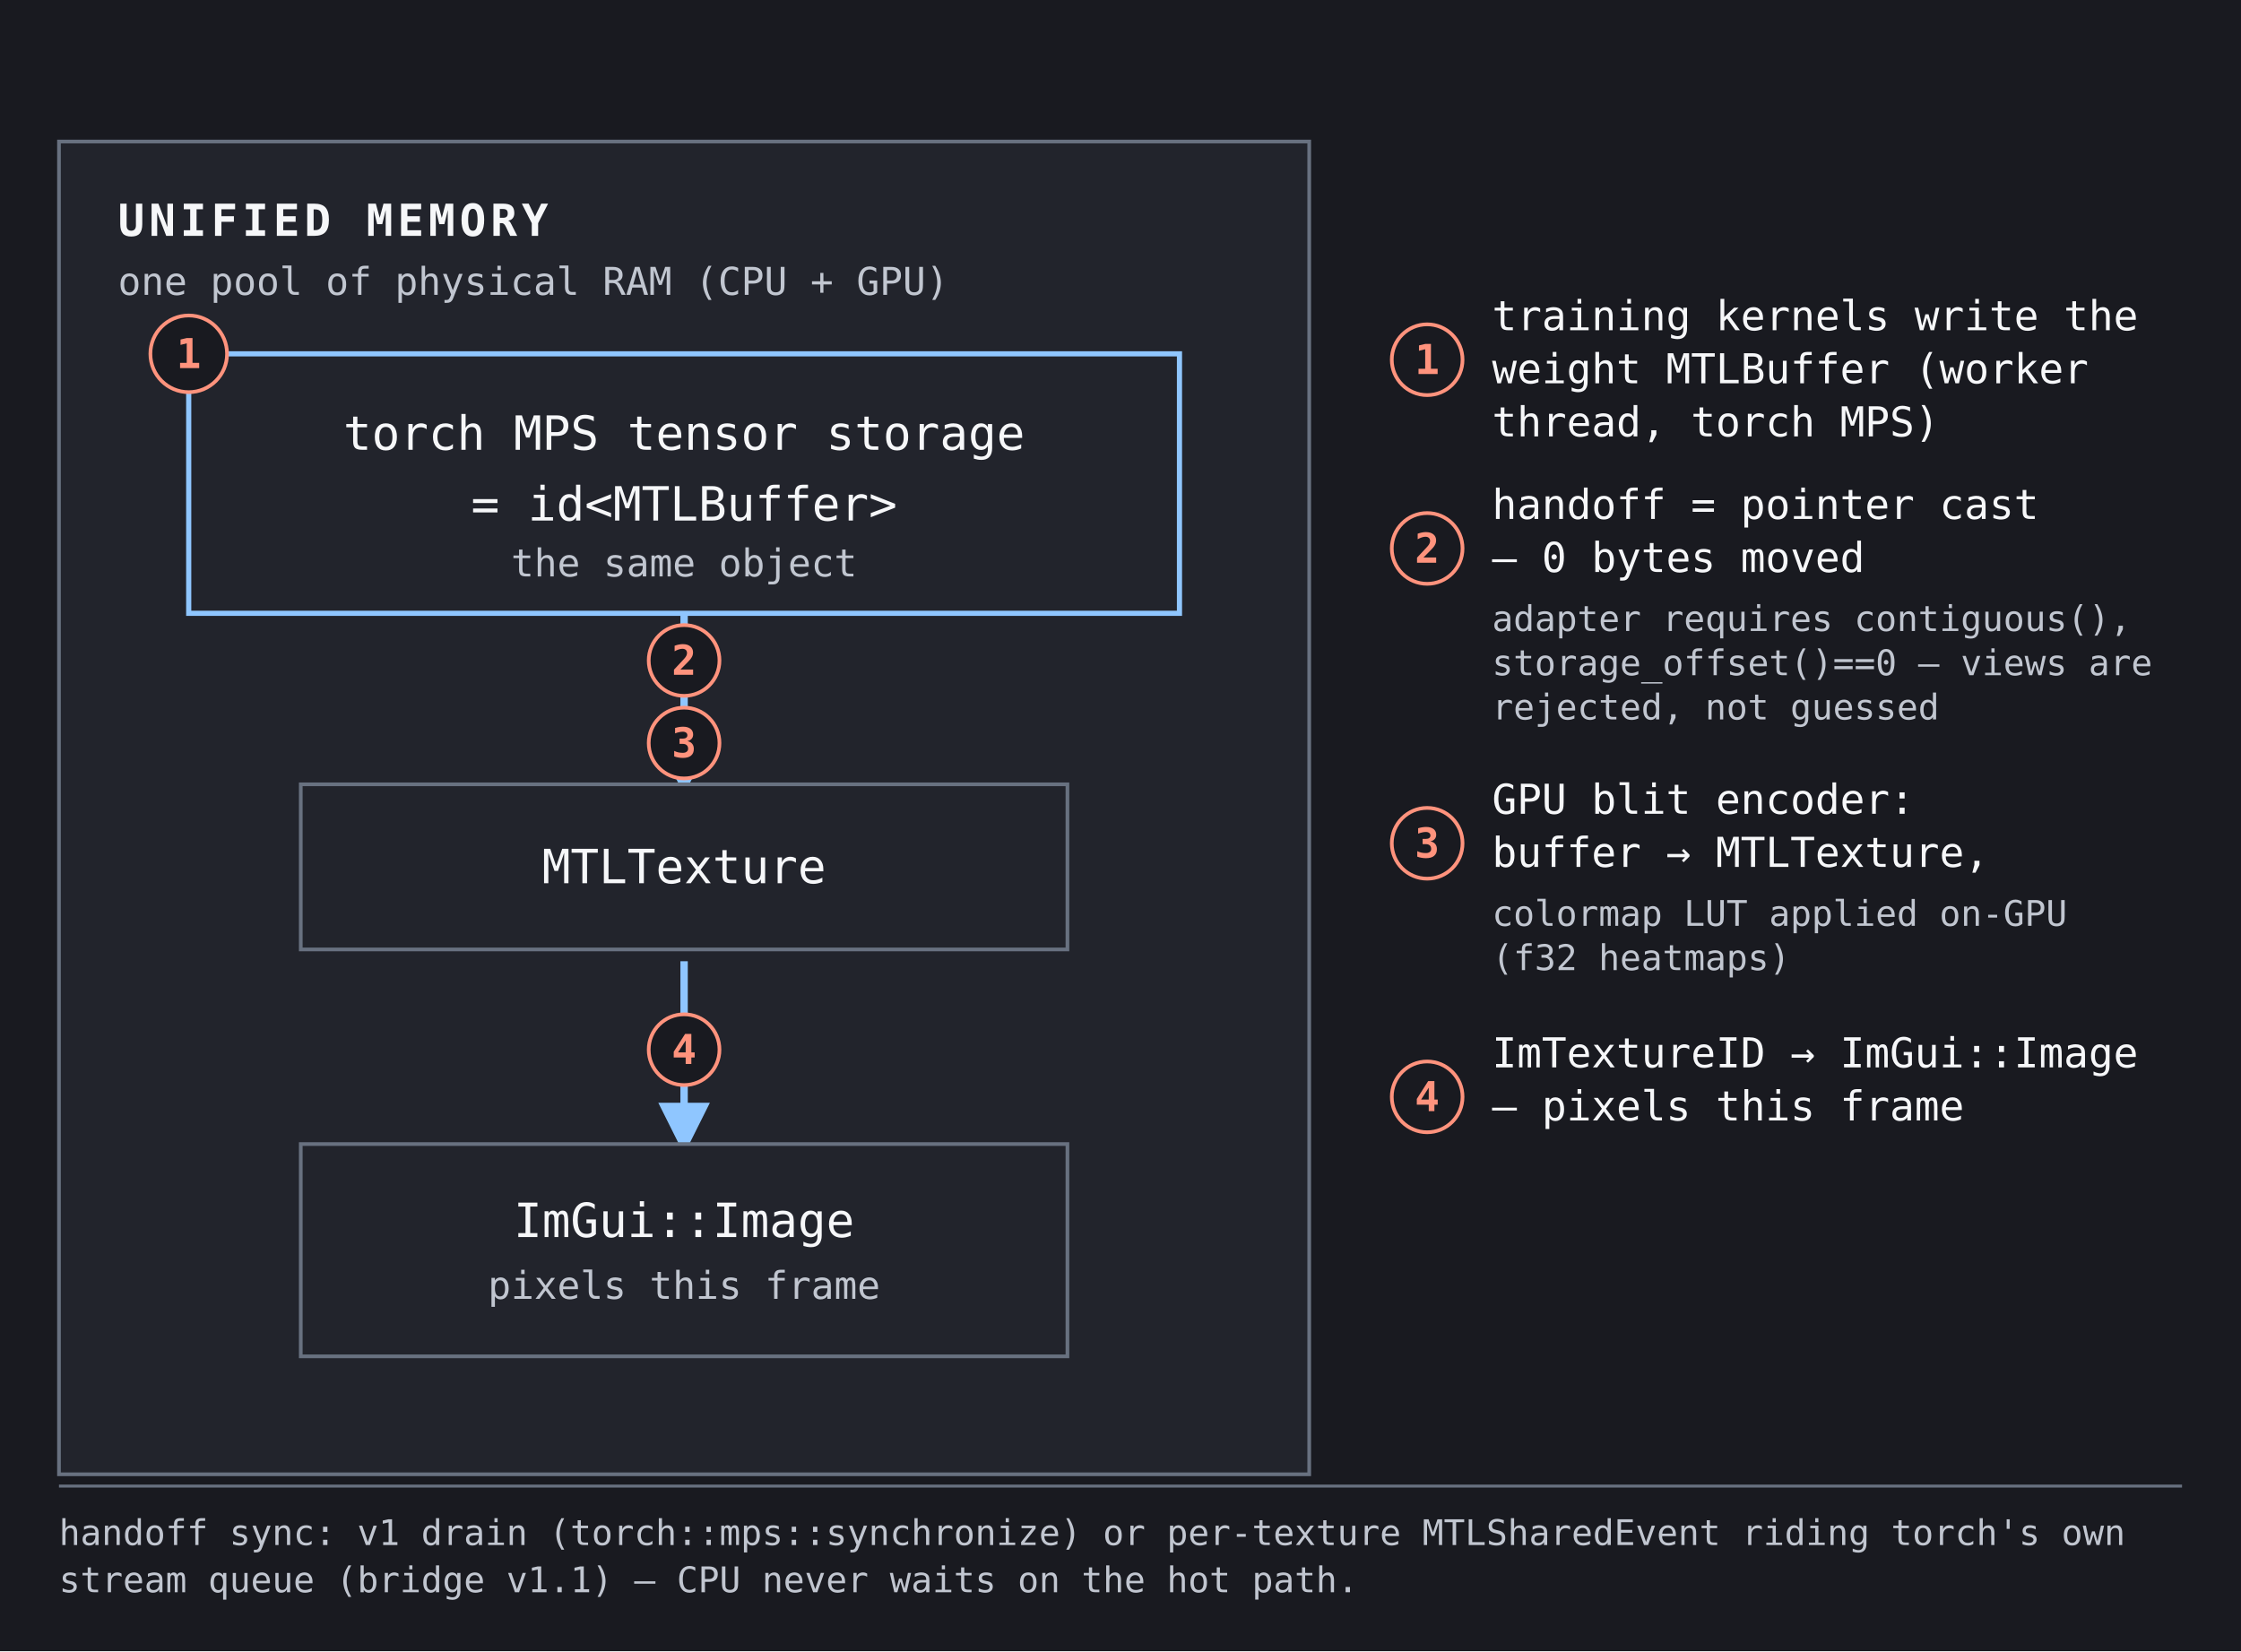
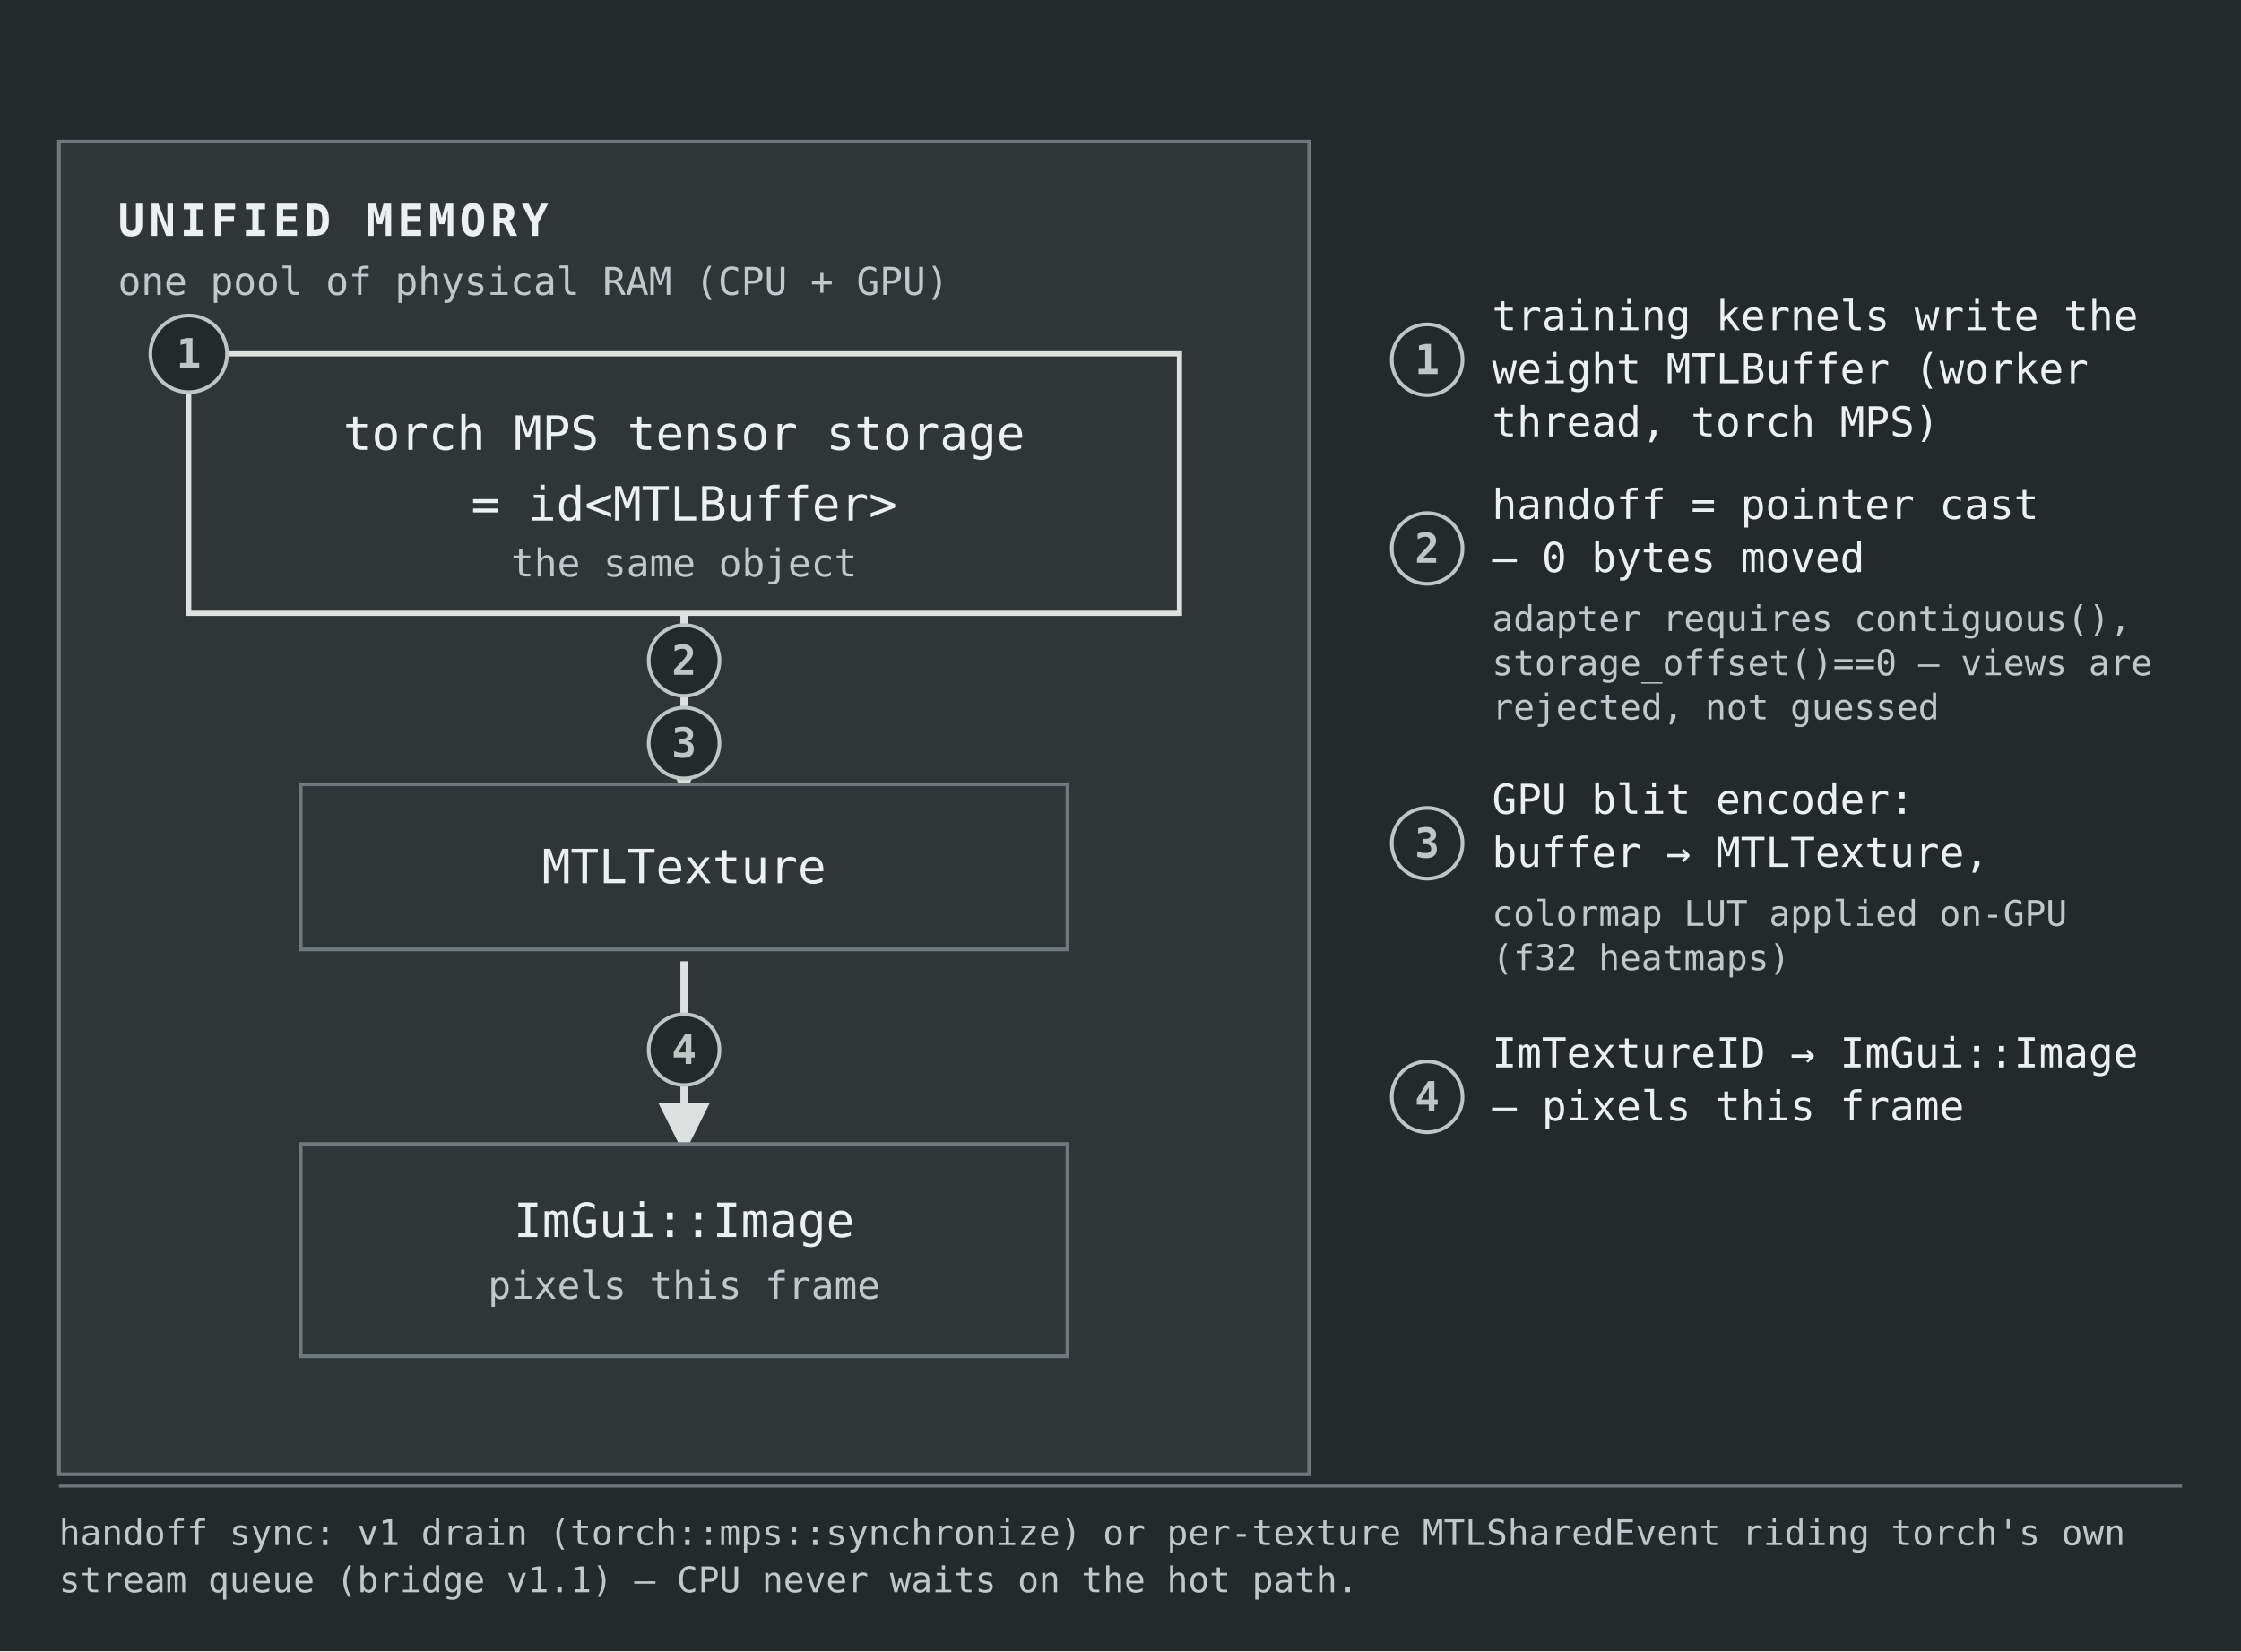
<svg xmlns="http://www.w3.org/2000/svg" viewBox="0 0 760 560" role="img" aria-label="Apple Silicon unified memory zero-copy path. Inside one pool of physical RAM shared by CPU and GPU, a torch MPS tensor's storage is the same object as an id&lt;MTLBuffer&gt;. Training kernels write that buffer; the handoff to the renderer is a pointer cast moving zero bytes; a GPU blit encoder turns the buffer into an MTLTexture with a colormap applied on-GPU; and ImGui draws it as pixels the same frame.">
  <style>
    text { font-family: ui-monospace, SFMono-Regular, Menlo, Consolas, monospace; }
-     .plane-t { fill:#F6F7F9; font-size:15px; font-weight:600; letter-spacing:1.5px; }
-     .plane-s { fill:#C1C6D0; font-size:13px; }
-     .boxlbl  { fill:#F6F7F9; font-size:16px; font-weight:500; }
-     .boxlbl2 { fill:#C1C6D0; font-size:13px; }
-     .steplbl { fill:#F6F7F9; font-size:14px; font-weight:500; }
-     .stepsub { fill:#C1C6D0; font-size:12px; }
-     .foot    { fill:#C1C6D0; font-size:12px; }
-     .box      { fill:#22242C; stroke:#687180; stroke-width:1.25; }
-     .box-glow { fill:#22242C; stroke:#8FC6FF; stroke-width:1.75; }
-     .p-glow   { fill:none; stroke:#8FC6FF; stroke-width:2.5; }
-     .num-c { fill:#191A20; stroke:#FF937D; stroke-width:1.25; }
-     .num-t { fill:#FF937D; font-size:14px; font-weight:600; }
+     .plane-t { fill:#EDF0F1; font-size:15px; font-weight:600; letter-spacing:1.5px; }
+     .plane-s { fill:#C1C7CA; font-size:13px; }
+     .boxlbl  { fill:#EDF0F1; font-size:16px; font-weight:500; }
+     .boxlbl2 { fill:#C1C7CA; font-size:13px; }
+     .steplbl { fill:#EDF0F1; font-size:14px; font-weight:500; }
+     .stepsub { fill:#C1C7CA; font-size:12px; }
+     .foot    { fill:#C1C7CA; font-size:12px; }
+     .box      { fill:#303638; stroke:#707A7E; stroke-width:1.25; }
+     .box-glow { fill:#303638; stroke:#DDE1DF; stroke-width:1.75; }
+     .p-glow   { fill:none; stroke:#DDE1DF; stroke-width:2.5; }
+     .num-c { fill:#24292B; stroke:#BFC6C3; stroke-width:1.25; }
+     .num-t { fill:#BFC6C3; font-size:14px; font-weight:600; }
  </style>
  <defs>
    <marker id="m-arrow" viewBox="0 0 10 10" refX="8" refY="5" markerWidth="7" markerHeight="7" orient="auto-start-reverse">
-       <path d="M0 0 L10 5 L0 10 z" fill="#8FC6FF" />
+       <path d="M0 0 L10 5 L0 10 z" fill="#DDE1DF" />
    </marker>
  </defs>
-   <rect width="760" height="560" fill="#191A20" />
-   <rect x="20" y="48" width="424" height="452" rx="0" fill="#22242C" stroke="#687180" stroke-width="1.25" />
+   <rect width="760" height="560" fill="#24292B" />
+   <rect x="20" y="48" width="424" height="452" rx="0" fill="#303638" stroke="#707A7E" stroke-width="1.25" />
  <text class="plane-t" x="40" y="80">UNIFIED MEMORY</text>
  <text class="plane-s" x="40" y="100">one pool of physical RAM (CPU + GPU)</text>
  <path class="p-glow" d="M232,208 V266" marker-end="url(#m-arrow)" />
  <path class="p-glow" d="M232,326 V388" marker-end="url(#m-arrow)" />
  <rect class="box-glow" x="64" y="120" width="336" height="88" rx="0" />
  <text class="boxlbl" x="232" y="147" text-anchor="middle" dominant-baseline="central">torch MPS tensor storage</text>
-   <text class="boxlbl" x="232" y="171" text-anchor="middle" dominant-baseline="central" fill="#8FC6FF">= id&lt;MTLBuffer&gt;</text>
+   <text class="boxlbl" x="232" y="171" text-anchor="middle" dominant-baseline="central" fill="#DDE1DF">= id&lt;MTLBuffer&gt;</text>
  <text class="boxlbl2" x="232" y="191" text-anchor="middle" dominant-baseline="central">the same object</text>
  <rect class="box" x="102" y="266" width="260" height="56" rx="0" />
  <text class="boxlbl" x="232" y="294" text-anchor="middle" dominant-baseline="central">MTLTexture</text>
  <rect class="box" x="102" y="388" width="260" height="72" rx="0" />
  <text class="boxlbl" x="232" y="414" text-anchor="middle" dominant-baseline="central">ImGui::Image</text>
  <text class="boxlbl2" x="232" y="436" text-anchor="middle" dominant-baseline="central">pixels this frame</text>
  <circle class="num-c" cx="64" cy="120" r="13" />
  <text class="num-t" x="64" y="120" text-anchor="middle" dominant-baseline="central">1</text>
  <circle class="num-c" cx="232" cy="224" r="12" />
  <text class="num-t" x="232" y="224" text-anchor="middle" dominant-baseline="central">2</text>
  <circle class="num-c" cx="232" cy="252" r="12" />
  <text class="num-t" x="232" y="252" text-anchor="middle" dominant-baseline="central">3</text>
  <circle class="num-c" cx="232" cy="356" r="12" />
  <text class="num-t" x="232" y="356" text-anchor="middle" dominant-baseline="central">4</text>
  <circle class="num-c" cx="484" cy="122" r="12" />
  <text class="num-t" x="484" y="122" text-anchor="middle" dominant-baseline="central">1</text>
  <text class="steplbl" x="506" y="112">training kernels write the</text>
  <text class="steplbl" x="506" y="130">weight MTLBuffer (worker</text>
  <text class="steplbl" x="506" y="148">thread, torch MPS)</text>
  <circle class="num-c" cx="484" cy="186" r="12" />
  <text class="num-t" x="484" y="186" text-anchor="middle" dominant-baseline="central">2</text>
  <text class="steplbl" x="506" y="176">handoff = pointer cast</text>
  <text class="steplbl" x="506" y="194">— 0 bytes moved</text>
  <text class="stepsub" x="506" y="214">adapter requires contiguous(),</text>
  <text class="stepsub" x="506" y="229">storage_offset()==0 — views are</text>
  <text class="stepsub" x="506" y="244">rejected, not guessed</text>
  <circle class="num-c" cx="484" cy="286" r="12" />
  <text class="num-t" x="484" y="286" text-anchor="middle" dominant-baseline="central">3</text>
  <text class="steplbl" x="506" y="276">GPU blit encoder:</text>
  <text class="steplbl" x="506" y="294">buffer → MTLTexture,</text>
  <text class="stepsub" x="506" y="314">colormap LUT applied on-GPU</text>
  <text class="stepsub" x="506" y="329">(f32 heatmaps)</text>
  <circle class="num-c" cx="484" cy="372" r="12" />
  <text class="num-t" x="484" y="372" text-anchor="middle" dominant-baseline="central">4</text>
  <text class="steplbl" x="506" y="362">ImTextureID → ImGui::Image</text>
  <text class="steplbl" x="506" y="380">— pixels this frame</text>
-   <line x1="20" y1="504" x2="740" y2="504" stroke="#687180" stroke-width="1" />
+   <line x1="20" y1="504" x2="740" y2="504" stroke="#707A7E" stroke-width="1" />
  <text class="foot" x="20" y="524">handoff sync: v1 drain (torch::mps::synchronize) or per-texture MTLSharedEvent riding torch's own</text>
  <text class="foot" x="20" y="540">stream queue (bridge v1.1) — CPU never waits on the hot path.</text>
</svg>
